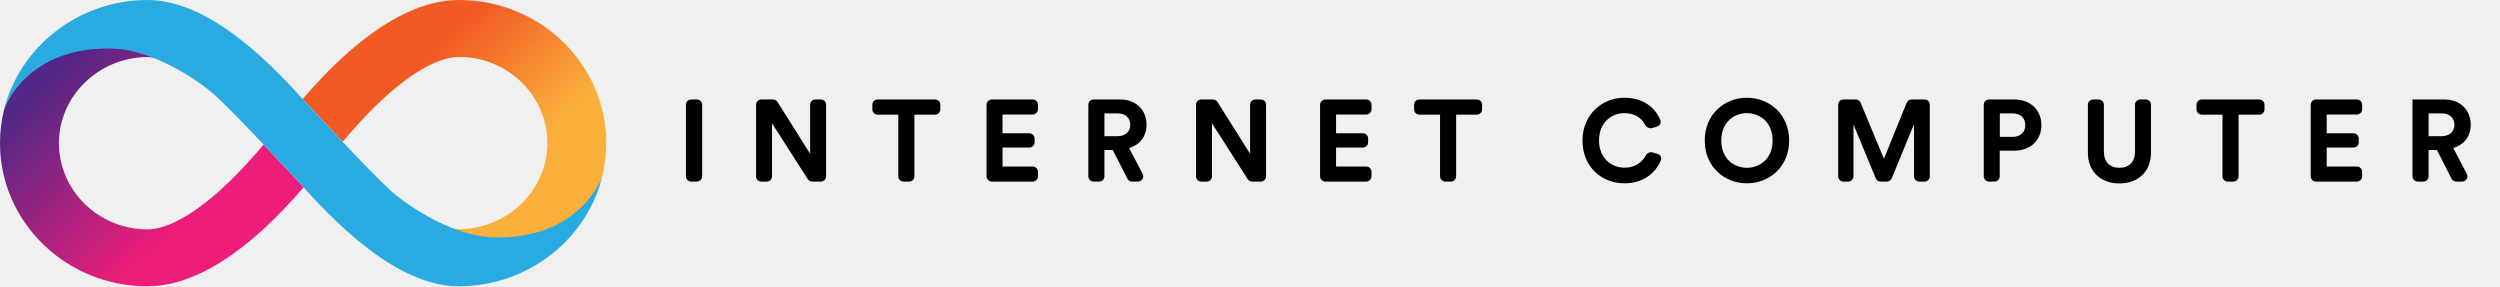
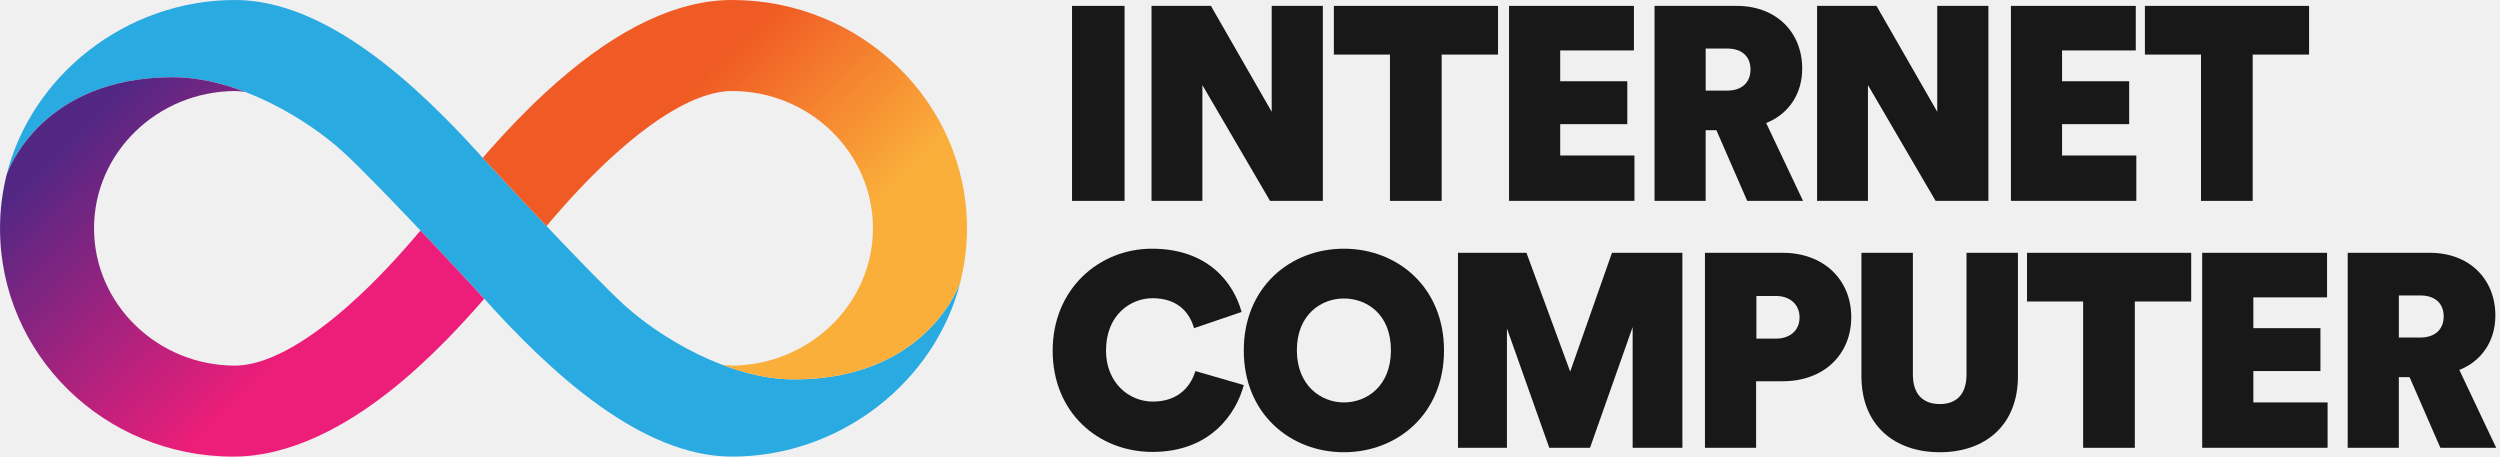
- <svg xmlns="http://www.w3.org/2000/svg" width="950" height="109" viewBox="0 0 950 109" fill="none">
-   <path d="M264.812 69C265.916 69 266.812 68.105 266.812 67V39.804C266.812 38.7 265.916 37.804 264.812 37.804H262.652C261.547 37.804 260.652 38.7 260.652 39.804V67C260.652 68.105 261.547 69 262.652 69H264.812Z" fill="black" />
-   <path d="M311.921 69C313.026 69 313.921 68.105 313.921 67V39.804C313.921 38.7 313.026 37.804 311.921 37.804H309.849C308.745 37.804 307.849 38.7 307.849 39.804V58.44L295.457 38.739C295.091 38.157 294.452 37.804 293.764 37.804H289.301C288.197 37.804 287.301 38.7 287.301 39.804V67C287.301 68.105 288.197 69 289.301 69H291.373C292.478 69 293.373 68.105 293.373 67V46.868L306.951 68.078C307.319 68.653 307.954 69 308.635 69H311.921Z" fill="black" />
-   <path d="M355.326 43.568C356.431 43.568 357.326 42.673 357.326 41.568V39.804C357.326 38.7 356.431 37.804 355.326 37.804H333.498C332.394 37.804 331.498 38.7 331.498 39.804V41.568C331.498 42.673 332.394 43.568 333.498 43.568H341.354V67C341.354 68.105 342.25 69 343.354 69H345.47C346.575 69 347.47 68.105 347.47 67V43.568H355.326Z" fill="black" />
-   <path d="M392.425 69C393.529 69 394.425 68.105 394.425 67V65.28C394.425 64.175 393.529 63.28 392.425 63.28H380.961V56.064H391.149C392.253 56.064 393.149 55.169 393.149 54.064V52.652C393.149 51.547 392.253 50.652 391.149 50.652H380.961V43.524H392.425C393.529 43.524 394.425 42.629 394.425 41.524V39.804C394.425 38.7 393.529 37.804 392.425 37.804H376.889C375.784 37.804 374.889 38.7 374.889 39.804V67C374.889 68.105 375.784 69 376.889 69H392.425Z" fill="black" />
-   <path d="M428.413 67.907C428.754 68.578 429.443 69 430.195 69H432.439C433.942 69 434.908 67.403 434.21 66.072L429.057 56.24C433.149 55.052 435.701 51.752 435.701 47.396C435.701 41.984 431.829 37.804 425.757 37.804H415.569C414.464 37.804 413.569 38.7 413.569 39.804V67C413.569 68.105 414.464 69 415.569 69H417.685C418.79 69 419.685 68.105 419.685 67V56.988H422.853L428.413 67.907ZM419.685 51.752V43.084H424.613C427.693 43.084 429.497 44.8 429.497 47.44C429.497 49.992 427.693 51.752 424.613 51.752H419.685Z" fill="black" />
-   <path d="M479.104 69C480.208 69 481.104 68.105 481.104 67V39.804C481.104 38.7 480.208 37.804 479.104 37.804H477.032C475.927 37.804 475.032 38.7 475.032 39.804V58.44L462.64 38.739C462.274 38.157 461.635 37.804 460.947 37.804H456.484C455.379 37.804 454.484 38.7 454.484 39.804V67C454.484 68.105 455.379 69 456.484 69H458.556C459.66 69 460.556 68.105 460.556 67V46.868L474.134 68.078C474.501 68.653 475.136 69 475.818 69H479.104Z" fill="black" />
-   <path d="M519.165 69C520.27 69 521.165 68.105 521.165 67V65.28C521.165 64.175 520.27 63.28 519.165 63.28H507.701V56.064H517.889C518.994 56.064 519.889 55.169 519.889 54.064V52.652C519.889 51.547 518.994 50.652 517.889 50.652H507.701V43.524H519.165C520.27 43.524 521.165 42.629 521.165 41.524V39.804C521.165 38.7 520.27 37.804 519.165 37.804H503.629C502.525 37.804 501.629 38.7 501.629 39.804V67C501.629 68.105 502.525 69 503.629 69H519.165Z" fill="black" />
-   <path d="M561.19 43.568C562.294 43.568 563.19 42.673 563.19 41.568V39.804C563.19 38.7 562.294 37.804 561.19 37.804H539.362C538.257 37.804 537.362 38.7 537.362 39.804V41.568C537.362 42.673 538.257 43.568 539.362 43.568H547.218V67C547.218 68.105 548.113 69 549.218 69H551.334C552.438 69 553.334 68.105 553.334 67V43.568H561.19Z" fill="black" />
-   <path d="M617.314 69.66C624.992 69.66 629.388 65.194 631.155 60.861C631.558 59.875 630.946 58.814 629.927 58.506L628.01 57.927C626.943 57.604 625.835 58.232 625.3 59.21C624.022 61.552 621.519 63.72 617.314 63.72C612.298 63.72 607.634 60.068 607.634 53.424C607.634 46.34 612.562 42.996 617.226 42.996C621.447 42.996 623.848 45.003 625.055 47.306C625.59 48.326 626.734 48.995 627.833 48.649L629.742 48.047C630.746 47.73 631.347 46.682 630.958 45.703C629.194 41.258 624.839 37.144 617.226 37.144C608.866 37.144 601.342 43.48 601.342 53.424C601.342 63.368 608.602 69.66 617.314 69.66Z" fill="black" />
-   <path d="M654.092 53.38C654.092 46.34 659.02 42.996 663.816 42.996C668.656 42.996 673.584 46.34 673.584 53.38C673.584 60.42 668.656 63.764 663.816 63.764C659.02 63.764 654.092 60.42 654.092 53.38ZM647.8 53.424C647.8 63.456 655.368 69.66 663.816 69.66C672.308 69.66 679.876 63.456 679.876 53.424C679.876 43.348 672.308 37.144 663.816 37.144C655.368 37.144 647.8 43.348 647.8 53.424Z" fill="black" />
-   <path d="M731.316 69C732.421 69 733.316 68.105 733.316 67V39.804C733.316 38.7 732.421 37.804 731.316 37.804H726.39C725.576 37.804 724.844 38.297 724.537 39.051L715.892 60.332L707.032 39.036C706.722 38.29 705.994 37.804 705.186 37.804H700.512C699.407 37.804 698.512 38.7 698.512 39.804V67C698.512 68.105 699.407 69 700.512 69H702.32C703.425 69 704.32 68.105 704.32 67V47.308L712.785 67.765C713.094 68.512 713.824 69 714.633 69H717.015C717.826 69 718.557 68.51 718.865 67.76L727.332 47.132V67C727.332 68.105 728.227 69 729.332 69H731.316Z" fill="black" />
-   <path d="M759.937 52.016V43.084H764.733C767.769 43.084 769.617 44.8 769.617 47.572C769.617 50.256 767.769 52.016 764.733 52.016H759.937ZM765.481 57.252C771.641 57.252 775.733 53.204 775.733 47.528C775.733 41.896 771.641 37.804 765.481 37.804H755.821C754.717 37.804 753.821 38.7 753.821 39.804V67C753.821 68.105 754.717 69 755.821 69H757.893C758.998 69 759.893 68.105 759.893 67V57.252H765.481Z" fill="black" />
-   <path d="M805.366 69.704C812.054 69.704 817.378 65.612 817.378 57.956V39.804C817.378 38.7 816.483 37.804 815.378 37.804H813.306C812.201 37.804 811.306 38.7 811.306 39.804V57.516C811.306 61.608 809.062 63.764 805.366 63.764C801.758 63.764 799.47 61.608 799.47 57.516V39.804C799.47 38.7 798.575 37.804 797.47 37.804H795.398C794.293 37.804 793.398 38.7 793.398 39.804V57.956C793.398 65.612 798.722 69.704 805.366 69.704Z" fill="black" />
-   <path d="M858.508 43.568C859.612 43.568 860.508 42.673 860.508 41.568V39.804C860.508 38.7 859.612 37.804 858.508 37.804H836.68C835.575 37.804 834.68 38.7 834.68 39.804V41.568C834.68 42.673 835.575 43.568 836.68 43.568H844.536V67C844.536 68.105 845.431 69 846.536 69H848.652C849.756 69 850.652 68.105 850.652 67V43.568H858.508Z" fill="black" />
-   <path d="M895.606 69C896.71 69 897.606 68.105 897.606 67V65.28C897.606 64.175 896.71 63.28 895.606 63.28H884.142V56.064H894.33C895.434 56.064 896.33 55.169 896.33 54.064V52.652C896.33 51.547 895.434 50.652 894.33 50.652H884.142V43.524H895.606C896.71 43.524 897.606 42.629 897.606 41.524V39.804C897.606 38.7 896.71 37.804 895.606 37.804H880.07C878.965 37.804 878.07 38.7 878.07 39.804V67C878.07 68.105 878.965 69 880.07 69H895.606Z" fill="black" />
-   <path d="M931.594 67.907C931.935 68.578 932.624 69 933.376 69H935.62C937.124 69 938.089 67.403 937.391 66.072L932.238 56.24C936.33 55.052 938.882 51.752 938.882 47.396C938.882 41.984 935.01 37.804 928.938 37.804H916.75V67C916.75 68.105 917.646 69 918.75 69H920.866C921.971 69 922.866 68.105 922.866 67V56.988H926.034L931.594 67.907ZM922.866 51.752V43.084H927.794C930.874 43.084 932.678 44.8 932.678 47.44C932.678 49.992 930.874 51.752 927.794 51.752H922.866Z" fill="black" />
-   <path d="M174.433 0C161.554 0 147.514 6.6 132.675 19.599C125.635 25.759 119.555 32.359 114.996 37.639C114.996 37.639 114.996 37.639 115.036 37.678V37.639C115.036 37.639 122.235 45.478 130.195 53.878C134.475 48.798 140.635 41.878 147.714 35.639C160.914 24.079 169.513 21.639 174.433 21.639C192.953 21.639 207.992 36.319 207.992 54.358C207.992 72.277 192.913 86.957 174.433 87.077C173.593 87.077 172.513 86.957 171.153 86.677C176.553 88.996 182.353 90.677 187.873 90.677C221.791 90.677 228.431 68.557 228.871 66.957C229.871 62.917 230.391 58.678 230.391 54.318C230.391 24.399 205.272 0 174.433 0Z" fill="url(#paint0_linear_1504_615)" />
-   <path d="M55.958 108.796C68.837 108.796 82.877 102.196 97.716 89.197C104.756 83.037 110.836 76.437 115.395 71.157C115.395 71.157 115.395 71.157 115.355 71.117V71.157C115.355 71.157 108.156 63.318 100.196 54.918C95.916 59.998 89.757 66.917 82.677 73.157C69.477 84.717 60.878 87.157 55.958 87.157C37.438 87.117 22.399 72.437 22.399 54.398C22.399 36.479 37.478 21.799 55.958 21.679C56.798 21.679 57.878 21.799 59.238 22.079C53.838 19.759 48.038 18.079 42.518 18.079C8.6 18.079 2 40.199 1.52 41.758C0.52 45.838 0 50.038 0 54.398C0 84.397 25.119 108.796 55.958 108.796Z" fill="url(#paint1_linear_1504_615)" />
-   <path d="M187.793 90.197C170.433 89.757 152.394 76.077 148.714 72.677C139.195 63.877 117.235 40.078 115.516 38.199C99.436 20.159 77.637 0 55.958 0H55.918H55.878C29.559 0.12 7.44 17.959 1.52 41.758C1.96 40.198 10.64 17.639 42.478 18.439C59.838 18.879 77.957 32.759 81.677 36.159C91.197 44.958 113.156 68.757 114.876 70.637C130.955 88.636 152.754 108.796 174.433 108.796H174.473H174.513C200.832 108.676 222.991 90.837 228.871 67.037C228.391 68.597 219.671 90.957 187.793 90.197Z" fill="#29ABE2" />
+ <svg xmlns="http://www.w3.org/2000/svg" width="219" height="40" viewBox="0 0 219 40" fill="none">
+   <g clip-path="url(#clip0_9598_62140)">
+     <path d="M69.561 33.234C63.778 33.234 57.672 29.453 54.675 26.711C51.398 23.71 42.394 13.944 42.354 13.9C36.45 7.313 28.511 0 20.591 0C11.052 0 2.732 6.607 0.568 15.358C0.733 14.781 3.766 6.764 15.15 6.764C20.933 6.764 27.038 10.545 30.035 13.287C33.313 16.288 42.316 26.054 42.356 26.098C48.261 32.685 56.199 39.998 64.121 39.998C73.66 39.998 81.978 33.392 84.144 24.64C83.979 25.217 80.946 33.234 69.562 33.234H69.561Z" fill="#29AAE1" />
+     <path d="M42.353 26.1C42.333 26.075 39.74 23.264 36.833 20.197C35.261 22.063 32.997 24.604 30.395 26.884C25.544 31.135 22.391 32.027 20.588 32.027C13.786 32.027 8.237 26.631 8.237 20C8.237 13.369 13.779 8.015 20.588 7.973C20.835 7.973 21.135 7.998 21.496 8.062C19.45 7.277 17.277 6.764 15.147 6.764C3.767 6.764 0.735 14.777 0.568 15.358C0.199 16.849 0.002 18.402 0.002 20C0.002 31.029 9.099 40 20.442 40C25.172 40 30.469 37.576 35.923 32.794C38.503 30.533 40.738 28.115 42.418 26.172C42.397 26.147 42.374 26.125 42.353 26.1Z" fill="url(#paint0_linear_9598_62140)" />
+     <path d="M42.354 13.9C42.374 13.925 44.967 16.736 47.875 19.803C49.446 17.937 51.71 15.396 54.312 13.116C59.163 8.865 62.316 7.973 64.119 7.973C70.921 7.973 76.47 13.369 76.47 20C76.47 26.593 70.928 31.985 64.119 32.027C63.872 32.027 63.572 32.002 63.211 31.938C65.257 32.724 67.43 33.236 69.56 33.236C80.942 33.236 83.974 25.223 84.141 24.642C84.51 23.151 84.707 21.598 84.707 20C84.707 8.971 75.462 0 64.119 0C59.389 0 54.24 2.424 48.784 7.206C46.204 9.467 43.969 11.885 42.289 13.828C42.31 13.853 42.333 13.876 42.354 13.9Z" fill="url(#paint1_linear_9598_62140)" />
+     <path d="M93.91 17.597V0.516H98.513V17.597H93.91Z" fill="#181818" />
+     <path d="M111.256 17.597L105.329 7.455V17.597H100.873V0.516H106.077L111.401 9.791V0.516H115.882V17.597H111.256Z" fill="#181818" />
+     <path d="M126.29 4.781V17.597H121.761V4.781H116.846V0.516H131.228V4.781H126.29Z" fill="#181818" />
+     <path d="M132.193 17.597V0.516H143.131V4.418H136.674V7.117H142.552V10.875H136.674V13.621H143.178V17.595H132.193V17.597Z" fill="#181818" />
+     <path d="M144.937 17.597V0.516H152.14C155.609 0.516 157.873 2.83 157.873 6.009C157.873 8.322 156.596 10.032 154.717 10.778L157.946 17.595H153.055L150.356 11.405H149.416V17.595H144.936L144.937 17.597ZM151.297 7.937C152.647 7.937 153.345 7.166 153.345 6.083C153.345 4.999 152.647 4.251 151.297 4.251H149.418V7.937H151.297Z" fill="#181818" />
+     <path d="M169.559 17.597L163.632 7.455V17.597H159.176V0.516H164.38L169.703 9.791V0.516H174.184V17.597H169.559Z" fill="#181818" />
+     <path d="M176.156 17.597V0.516H187.094V4.418H180.637V7.117H186.515V10.875H180.637V13.621H187.141V17.595H176.156V17.597Z" fill="#181818" />
+     <path d="M197.336 4.781V17.597H192.808V4.781H187.893V0.516H202.275V4.781H197.336Z" fill="#181818" />
+     <path d="M96.885 30.698C96.885 33.541 98.909 35.179 100.981 35.179C103.342 35.179 104.354 33.71 104.716 32.505L108.956 33.733C108.282 36.263 106.016 39.588 100.958 39.588C96.212 39.588 92.213 36.144 92.213 30.723C92.213 25.303 96.284 21.786 100.911 21.786C105.826 21.786 108.066 24.773 108.764 27.328L104.597 28.749C104.283 27.616 103.369 26.123 100.958 26.123C99.03 26.123 96.887 27.592 96.887 30.7L96.885 30.698Z" fill="#181818" />
+     <path d="M117.725 21.786C122.423 21.786 126.495 25.159 126.495 30.7C126.495 36.242 122.424 39.615 117.725 39.615C113.026 39.615 108.955 36.242 108.955 30.7C108.955 25.159 113.026 21.786 117.725 21.786ZM117.725 35.253C119.726 35.253 121.846 33.832 121.846 30.676C121.846 27.52 119.726 26.147 117.725 26.147C115.725 26.147 113.605 27.569 113.605 30.676C113.605 33.782 115.725 35.253 117.725 35.253Z" fill="#181818" />
+     <path d="M143.02 39.228V28.651L139.285 39.228H135.718L132.008 28.772V39.228H127.719V22.146H133.718L137.548 32.555L141.209 22.146H147.377V39.228H143.016H143.02Z" fill="#181818" />
+     <path d="M153.834 33.397V39.228H149.354V22.146H156.171C159.737 22.146 162.17 24.483 162.17 27.783C162.17 31.084 159.737 33.397 156.171 33.397H153.834ZM155.594 29.662C156.774 29.662 157.642 28.964 157.642 27.808C157.642 26.652 156.774 25.929 155.594 25.929H153.859V29.664H155.594V29.662Z" fill="#181818" />
+     <path d="M163.062 32.965V22.146H167.568V32.818C167.568 34.506 168.435 35.396 169.929 35.396C171.423 35.396 172.265 34.504 172.265 32.818V22.146H176.771V32.965C176.771 37.252 173.903 39.615 169.929 39.615C165.955 39.615 163.062 37.254 163.062 32.965Z" fill="#181818" />
+     <path d="M187.01 26.411V39.228H182.482V26.411H177.566V22.146H191.949V26.411H187.01Z" fill="#181818" />
+     <path d="M192.912 39.228V22.146H203.85V26.049H197.393V28.747H203.271V32.505H197.393V35.252H203.897V39.226H192.912V39.228Z" fill="#181818" />
+     <path d="M205.658 39.228V22.146H212.861C216.33 22.146 218.594 24.46 218.594 27.639C218.594 29.953 217.317 31.663 215.438 32.408L218.666 39.226H213.775L211.077 33.035H210.137V39.226H205.656L205.658 39.228ZM212.018 29.567C213.367 29.567 214.066 28.797 214.066 27.713C214.066 26.629 213.367 25.882 212.018 25.882H210.139V29.567H212.018Z" fill="#181818" />
+   </g>
  <defs>
-     <linearGradient id="paint0_linear_1504_615" x1="145.304" y1="7.174" x2="221.385" y2="85.958" gradientUnits="userSpaceOnUse">
-       <stop offset="0.21" stop-color="#F15A24" />
-       <stop offset="0.684" stop-color="#FBB03B" />
+     <linearGradient id="paint0_linear_9598_62140" x1="31.262" y1="37.383" x2="3.405" y2="8.535" gradientUnits="userSpaceOnUse">
+       <stop offset="0.22" stop-color="#EC1E79" />
+       <stop offset="0.89" stop-color="#522784" />
    </linearGradient>
-     <linearGradient id="paint1_linear_1504_615" x1="85.087" y1="101.622" x2="9.006" y2="22.838" gradientUnits="userSpaceOnUse">
-       <stop offset="0.21" stop-color="#ED1E79" />
-       <stop offset="0.893" stop-color="#522785" />
+     <linearGradient id="paint1_linear_9598_62140" x1="53.428" y1="2.634" x2="81.285" y2="31.482" gradientUnits="userSpaceOnUse">
+       <stop offset="0.21" stop-color="#F05A24" />
+       <stop offset="0.68" stop-color="#FAAF3B" />
    </linearGradient>
+     <clipPath id="clip0_9598_62140">
+       <rect width="218.666" height="40" fill="white" />
+     </clipPath>
  </defs>
</svg>
